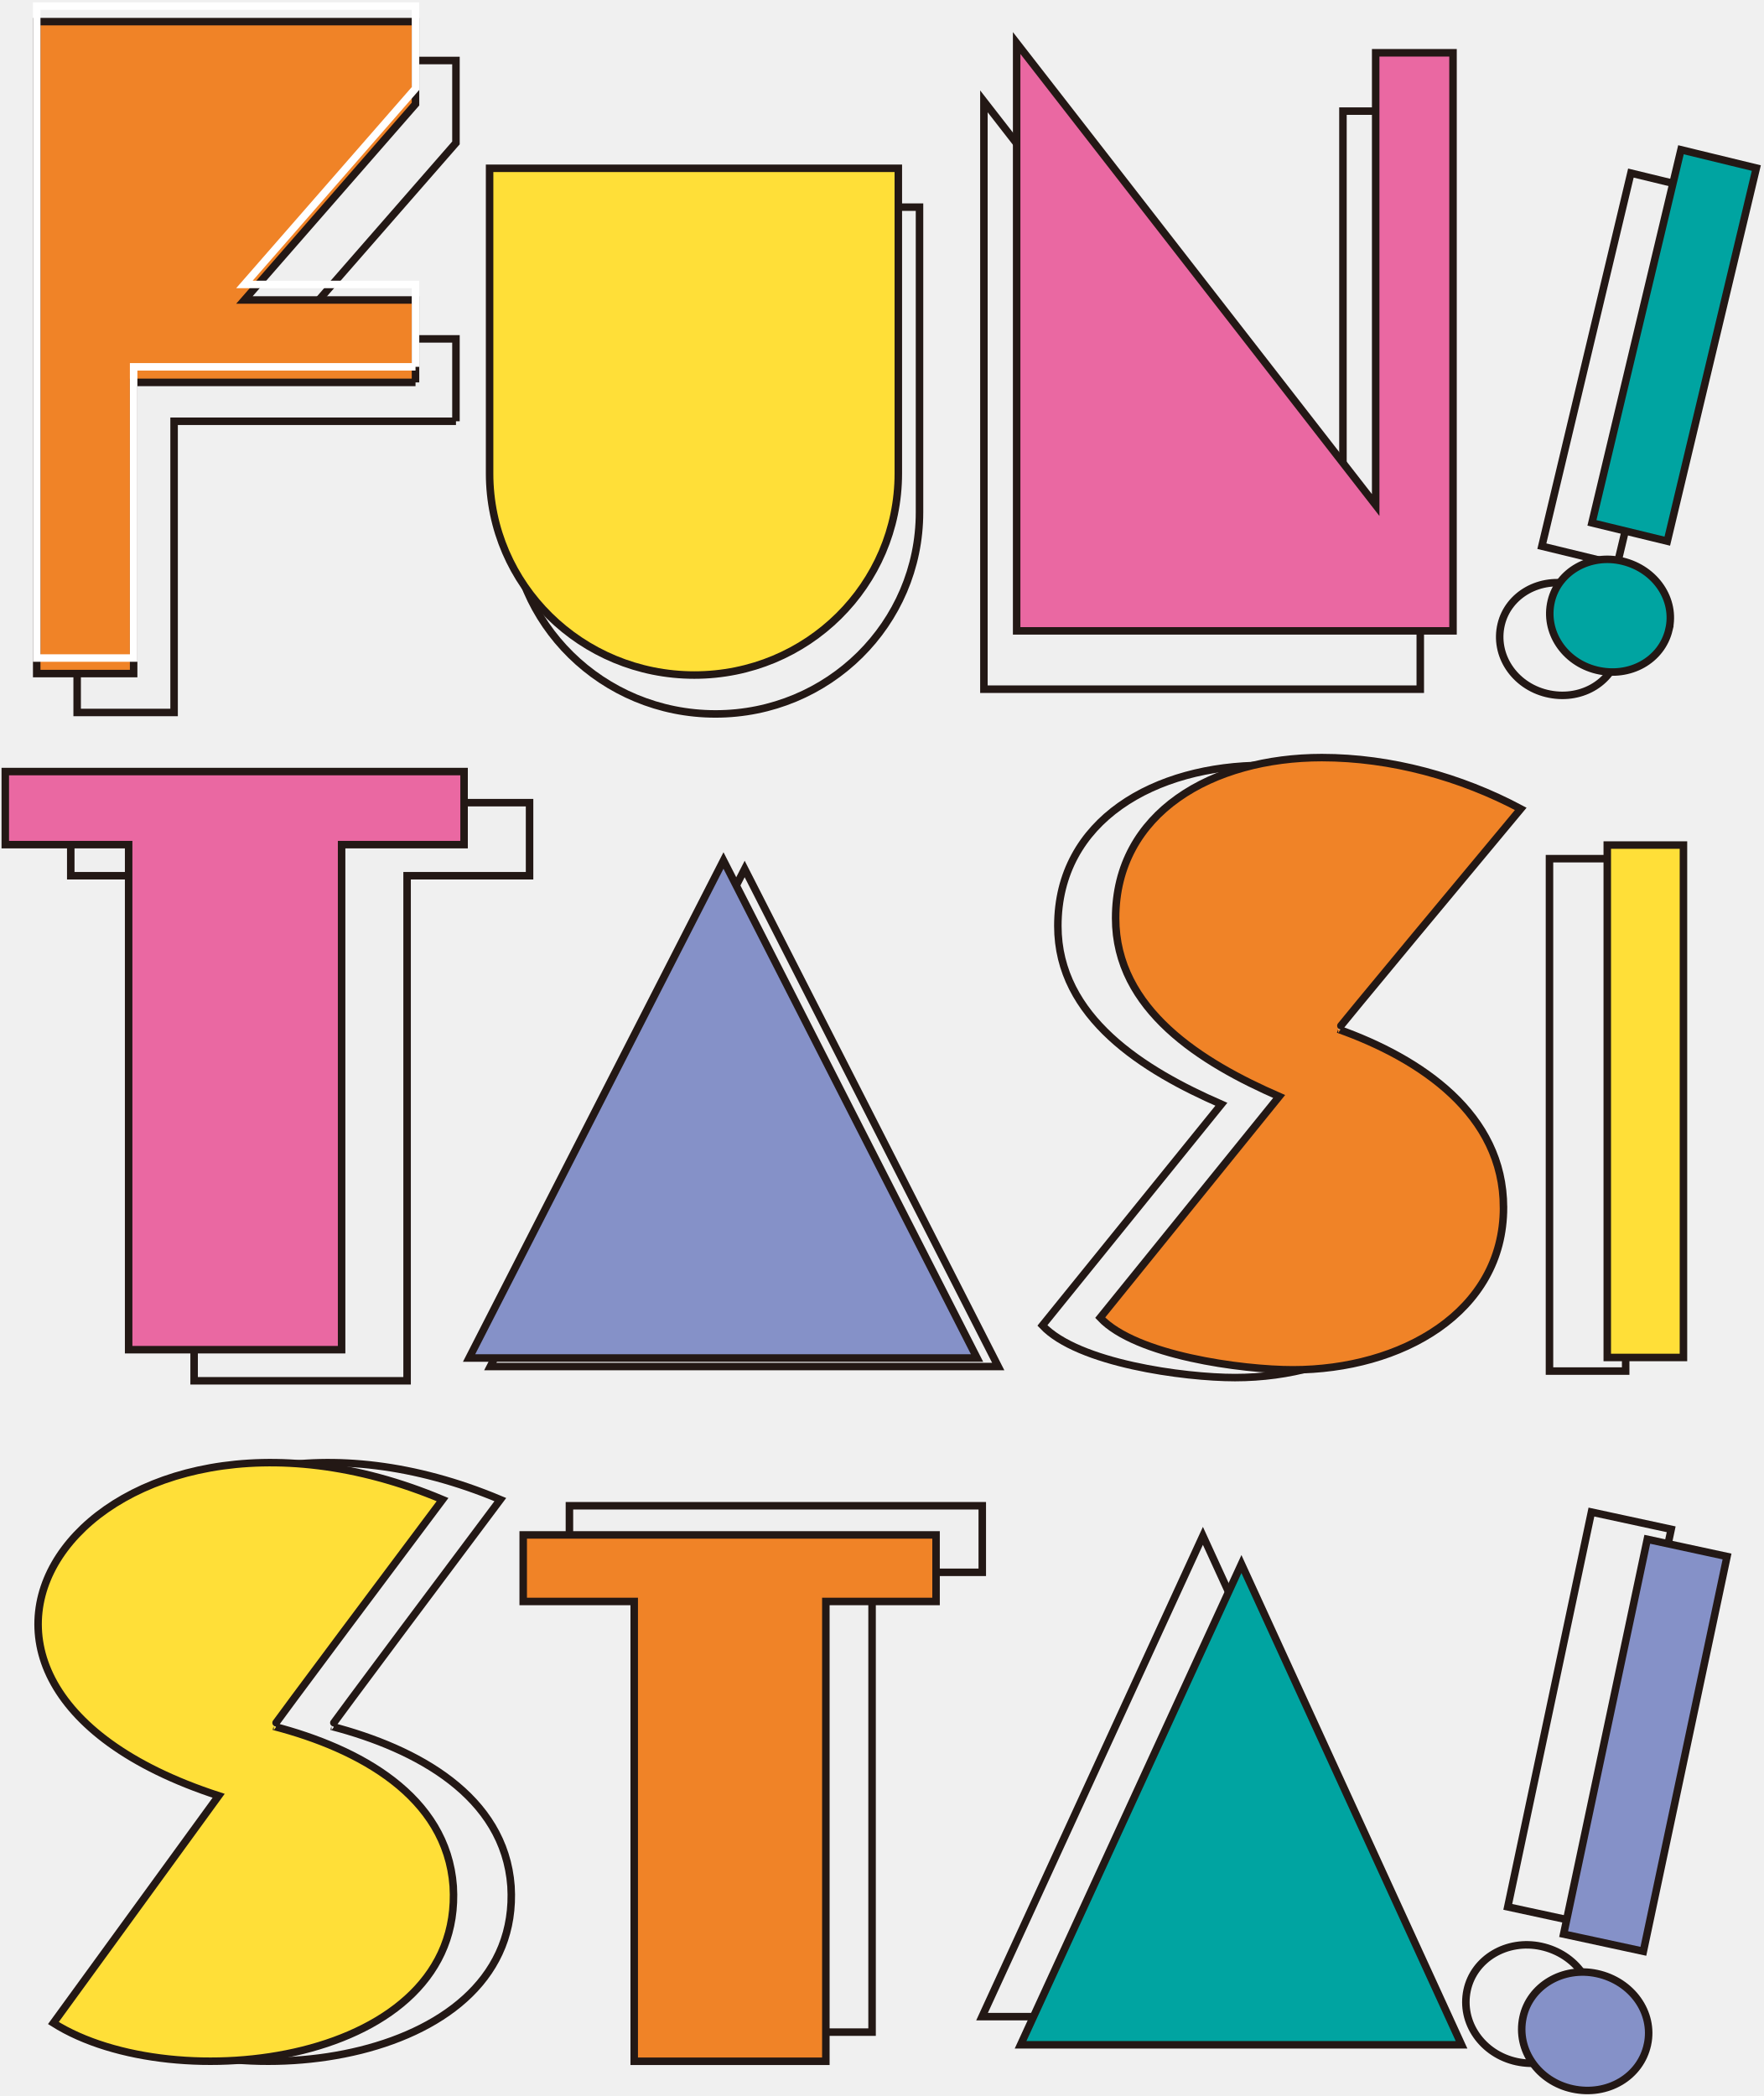
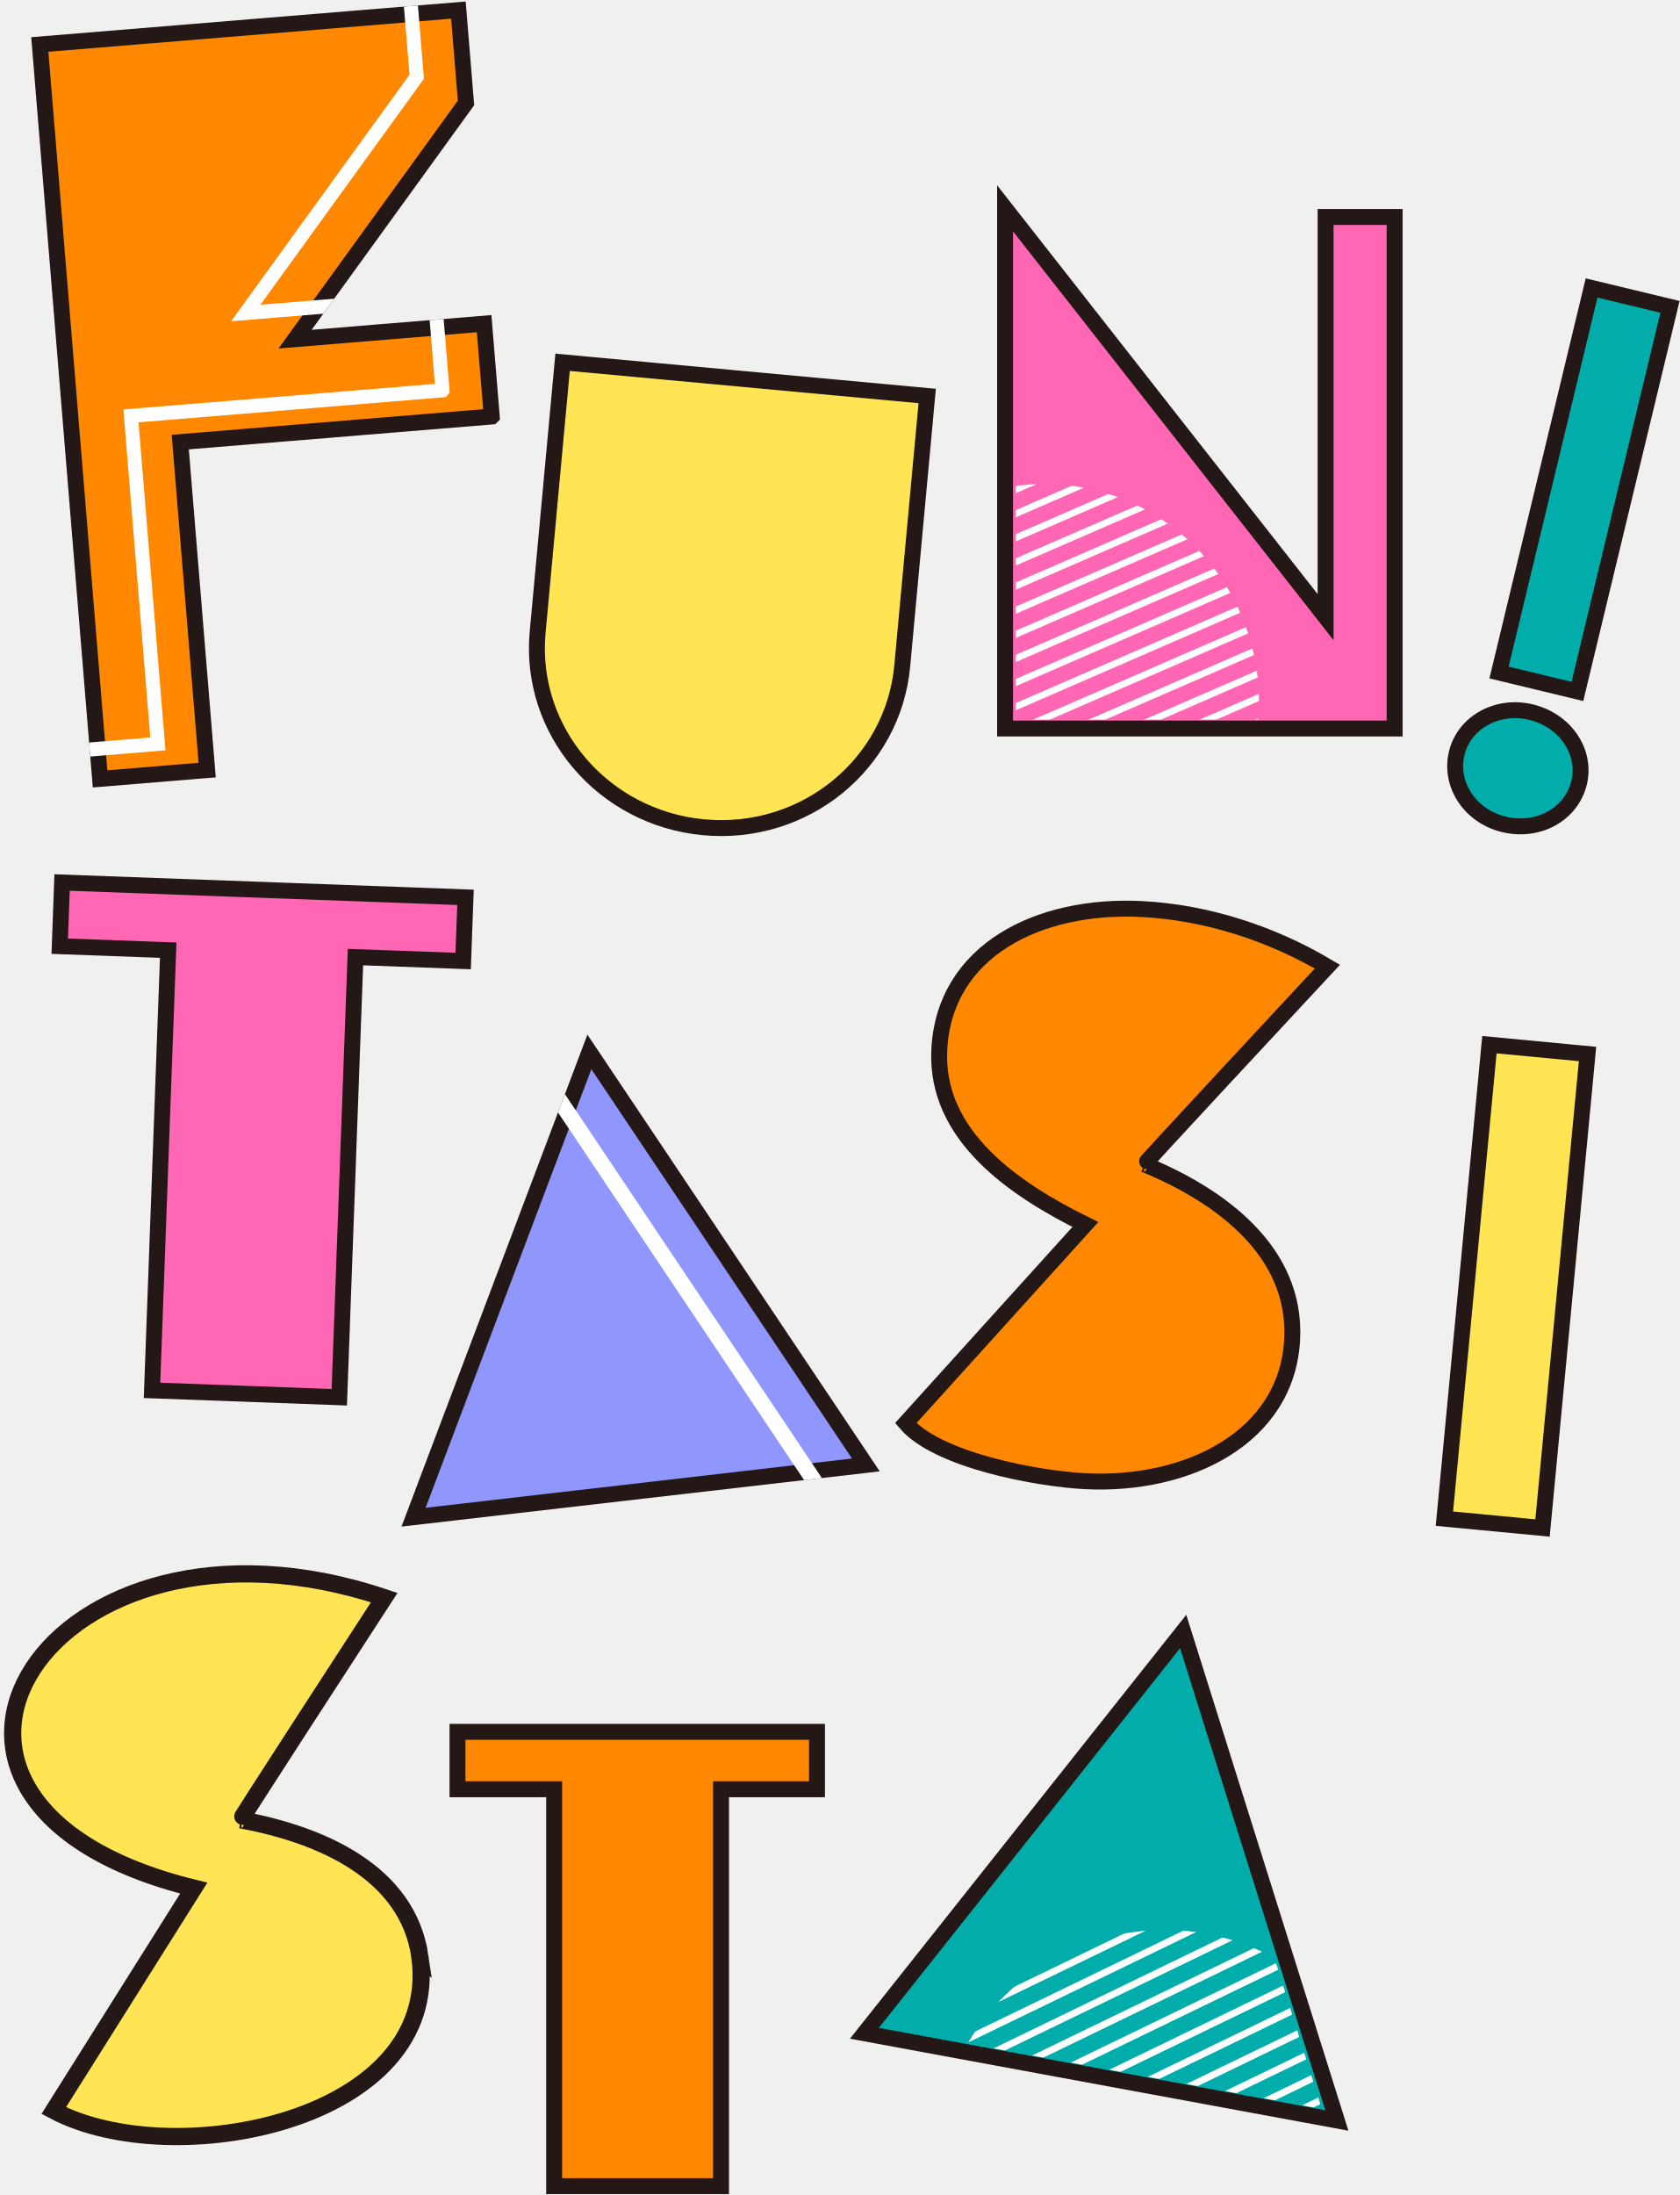
- <svg xmlns="http://www.w3.org/2000/svg" viewBox="0 0 334 397" fill="none">
-   <path d="M86.364 79.792H32.974V134.945H14.614V11.46H86.361V27.068L53.953 64.183H86.361V79.792H86.364Z" fill="#EFEFEF" stroke="#231815" stroke-width="1.42" stroke-miterlimit="10" />
-   <path d="M78.704 72.429H25.313V127.582H6.953V4.097H78.7V19.706L46.292 56.821H78.7V72.429H78.704Z" fill="#F08327" stroke="#231815" stroke-width="1.42" stroke-miterlimit="10" />
-   <path d="M78.704 69.484H25.313V124.637H6.953V1.152H78.7V16.761L46.292 53.876H78.7V69.484H78.704Z" stroke="white" stroke-width="1.42" stroke-miterlimit="10" />
-   <path d="M174.162 39.235V97.042C174.162 118.136 156.925 135.225 135.527 135.225C114.128 135.225 96.746 118.136 96.746 97.042V39.235H174.162Z" fill="#EFEFEF" stroke="#231815" stroke-width="1.42" stroke-miterlimit="10" />
-   <path d="M170.149 31.872V89.68C170.149 110.774 152.913 127.862 131.514 127.862C110.116 127.862 92.733 110.774 92.733 89.68V31.872H170.149Z" fill="#FFDF38" stroke="#231815" stroke-width="1.42" stroke-miterlimit="10" />
-   <path d="M269.01 21.042V130.538H186.36V19.194L254.364 106.702V21.042H269.01Z" fill="#EFEFEF" stroke="#231815" stroke-width="1.42" stroke-miterlimit="10" />
-   <path d="M275.212 9.998V119.495H192.562V8.15L260.565 95.658V9.998H275.212Z" fill="#EA68A2" stroke="#231815" stroke-width="1.42" stroke-miterlimit="10" />
-   <path d="M306.624 123.688C305.241 129.486 299.193 132.869 292.929 131.345C286.812 129.857 282.953 124.07 284.335 118.269C285.688 112.603 291.733 109.224 297.85 110.711C304.114 112.235 307.973 118.022 306.62 123.688H306.624ZM323.178 36.249L308.904 32.782L292.039 103.451L306.314 106.919L323.178 36.249Z" fill="#EFEFEF" stroke="#231815" stroke-width="1.42" stroke-miterlimit="10" />
-   <path d="M316.108 119.27C314.726 125.068 308.677 128.451 302.414 126.927C296.296 125.44 292.437 119.653 293.82 113.851C295.173 108.186 301.217 104.806 307.335 106.293C313.598 107.817 317.458 113.604 316.105 119.27H316.108ZM332.662 31.832L318.388 28.364L301.524 99.034L315.798 102.502L332.662 31.832Z" fill="#00A4A1" stroke="#231815" stroke-width="1.42" stroke-miterlimit="10" />
-   <path d="M100.303 152.03V165.871H77.106V261.534H36.768V165.871H13.403V152.03H100.303Z" fill="#EFEFEF" stroke="#231815" stroke-width="1.42" stroke-miterlimit="10" />
-   <path d="M141.046 164.594L189.074 258.832H92.861L141.046 164.594Z" fill="#EFEFEF" stroke="#231815" stroke-width="1.42" stroke-miterlimit="10" />
-   <path d="M273.833 230.184C273.833 250.096 254.39 260.926 233.918 260.926C224.284 260.926 204.155 258.217 197.442 251.049L231.335 209.156C216.711 202.784 200.364 192.749 200.364 175.388C200.364 155.317 218.775 144.965 239.419 144.965C252.493 144.965 265.742 148.628 277.098 154.68C242.344 196.411 242.516 196.411 242.516 196.411C258.172 201.985 273.829 212.499 273.829 230.18L273.833 230.184Z" fill="#EFEFEF" stroke="#231815" stroke-width="1.42" stroke-miterlimit="10" />
-   <path d="M307.915 259.693H293.484V162.639H307.915V259.693Z" fill="#EFEFEF" stroke="#231815" stroke-width="1.42" stroke-miterlimit="10" />
-   <path d="M96.79 357.269C98.844 391.052 44.023 397.682 21.056 383.178L52.355 340.136C-16.32 317.773 29.133 256.45 94.765 284.037C62.584 326.991 62.759 326.976 62.759 326.976C78.977 331.187 95.542 340.173 96.79 357.266V357.269Z" fill="#EFEFEF" stroke="#231815" stroke-width="1.42" stroke-miterlimit="10" />
-   <path d="M186.05 285.204V297.809H165.177V384.901H128.88V297.809H107.854V285.204H186.05Z" fill="#EFEFEF" stroke="#231815" stroke-width="1.42" stroke-miterlimit="10" />
-   <path d="M227.84 290.903L269.536 381.967H186.006L227.84 290.903Z" fill="#EFEFEF" stroke="#231815" stroke-width="1.42" stroke-miterlimit="10" />
-   <path d="M301.466 382.07C300.167 388.207 293.896 391.929 287.268 390.497C280.793 389.098 276.58 383.116 277.882 376.979C279.151 370.986 285.422 367.264 291.897 368.659C298.525 370.091 302.739 376.073 301.469 382.066L301.466 382.07ZM316.535 289.659L301.429 286.397L285.583 361.179L300.689 364.44L316.535 289.659Z" fill="#EFEFEF" stroke="#231815" stroke-width="1.42" stroke-miterlimit="10" />
-   <path d="M87.9 146.14V159.981H64.703V255.643H24.365V159.981H1V146.14H87.9Z" fill="#EA68A2" stroke="#231815" stroke-width="1.42" stroke-miterlimit="10" />
-   <path d="M137.033 162.982L185.061 257.219H88.848L137.033 162.982Z" fill="#8591C8" stroke="#231815" stroke-width="1.42" stroke-miterlimit="10" />
-   <path d="M284.777 228.711C284.777 248.623 265.333 259.454 244.861 259.454C235.227 259.454 215.098 256.744 208.386 249.577L242.279 207.684C227.654 201.311 211.308 191.276 211.308 173.915C211.308 153.845 229.719 143.493 250.362 143.493C263.436 143.493 276.685 147.156 288.041 153.208C253.288 194.939 253.459 194.939 253.459 194.939C269.116 200.512 284.773 211.026 284.773 228.707L284.777 228.711Z" fill="#F08327" stroke="#231815" stroke-width="1.42" stroke-miterlimit="10" />
-   <path d="M318.859 257.116H304.428V160.062H318.859V257.116Z" fill="#FFDF38" stroke="#231815" stroke-width="1.42" stroke-miterlimit="10" />
-   <path d="M85.846 357.269C87.9 391.052 33.08 397.682 10.113 383.178L41.411 340.136C-27.264 317.773 18.189 256.45 83.822 284.037C51.64 326.991 51.815 326.976 51.815 326.976C68.034 331.187 84.599 340.173 85.846 357.266V357.269Z" fill="#FFDF38" stroke="#231815" stroke-width="1.42" stroke-miterlimit="10" />
-   <path d="M177.295 290.726V303.331H156.422V390.423H120.125V303.331H99.099V290.726H177.295Z" fill="#F08327" stroke="#231815" stroke-width="1.42" stroke-miterlimit="10" />
-   <path d="M235.136 296.241L276.831 387.305H193.302L235.136 296.241Z" fill="#00A4A1" stroke="#231815" stroke-width="1.42" stroke-miterlimit="10" />
-   <path d="M312.044 387.224C310.746 393.361 304.475 397.082 297.847 395.65C291.372 394.252 287.159 388.269 288.461 382.133C289.73 376.14 296.001 372.418 302.476 373.813C309.104 375.245 313.318 381.227 312.048 387.22L312.044 387.224ZM327.114 294.812L312.008 291.551L296.162 366.333L311.267 369.594L327.114 294.812Z" fill="#8591C8" stroke="#231815" stroke-width="1.42" stroke-miterlimit="10" />
+ <svg xmlns="http://www.w3.org/2000/svg" width="633" height="827" viewBox="0 0 633 827" fill="none">
+   <path d="M185.321 156.922L67.933 166.56L78.079 290.139L37.717 293.453L14.999 16.758L172.758 3.805L175.629 38.777L111.202 127.791L182.458 121.941L185.329 156.913L185.321 156.922Z" fill="#FF8800" stroke="#231815" stroke-width="6" stroke-miterlimit="10" />
+   <mask id="mask0_972_12" style="mask-type:alpha" maskUnits="userSpaceOnUse" x="11" y="0" width="178" height="297">
+     <path d="M185.321 156.922L67.933 166.56L78.079 290.139L37.717 293.453L14.999 16.758L172.758 3.805L175.629 38.777L111.202 127.791L182.458 121.941L185.329 156.913L185.321 156.922Z" fill="#FF8800" stroke="#333333" stroke-width="6" stroke-miterlimit="10" />
+   </mask>
+   <g mask="url(#mask0_972_12)">
+     <path d="M166.742 147.062L49.354 156.701L59.5 280.279L19.138 283.593L-3.58 6.898L154.179 -6.055L157.05 28.917L92.623 117.931L163.878 112.081L166.75 147.053L166.742 147.062Z" stroke="white" stroke-width="5.3" stroke-miterlimit="10" />
+   </g>
+   <path d="M265.25 311.694C303.238 315.205 336.605 287.975 340.034 250.874L349.437 149.195L212.023 136.496L202.626 238.175C199.197 275.277 227.263 308.184 265.25 311.694Z" fill="#FFE553" stroke="#231815" stroke-width="6" stroke-miterlimit="10" />
+   <path d="M525.601 81.744V274.484H378.788V78.496L499.583 232.525V81.744H525.601Z" fill="#FF67B5" stroke="#231815" stroke-width="6" stroke-miterlimit="10" />
+   <mask id="mask1_972_12" style="mask-type:luminance" maskUnits="userSpaceOnUse" x="382" y="77" width="144" height="195">
+     <path d="M525.233 81.009V271.114H382.833V77.805L499.996 229.729V81.009H525.233Z" fill="white" />
+   </mask>
+   <g mask="url(#mask1_972_12)">
+     <mask id="mask2_972_12" style="mask-type:alpha" maskUnits="userSpaceOnUse" x="312" y="182" width="163" height="165">
+       <ellipse cx="80.948" cy="81.891" rx="80.948" ry="81.891" transform="matrix(0.917146 -0.398551 0.387418 0.921904 287.778 221.235)" fill="#D9D9D9" />
+     </mask>
+     <g mask="url(#mask2_972_12)">
+       <line y1="-1.246" x2="225.88" y2="-1.246" transform="matrix(0.917146 -0.398551 0.387418 0.921904 278.309 231.231)" stroke="white" stroke-width="2.492" />
+       <line y1="-1.246" x2="225.88" y2="-1.246" transform="matrix(0.917146 -0.398551 0.387418 0.921904 281.539 238.916)" stroke="white" stroke-width="2.492" />
+       <line y1="-1.246" x2="225.88" y2="-1.246" transform="matrix(0.917146 -0.398551 0.387418 0.921904 284.769 246.601)" stroke="white" stroke-width="2.492" />
+       <line y1="-1.246" x2="225.88" y2="-1.246" transform="matrix(0.917146 -0.398551 0.387418 0.921904 287.998 254.286)" stroke="white" stroke-width="2.492" />
+       <line y1="-1.246" x2="225.88" y2="-1.246" transform="matrix(0.917146 -0.398551 0.387418 0.921904 291.228 261.972)" stroke="white" stroke-width="2.492" />
+       <line y1="-1.246" x2="225.88" y2="-1.246" transform="matrix(0.917146 -0.398551 0.387418 0.921904 294.457 269.657)" stroke="white" stroke-width="2.492" />
+       <line y1="-1.246" x2="225.88" y2="-1.246" transform="matrix(0.917146 -0.398551 0.387418 0.921904 297.687 277.342)" stroke="white" stroke-width="2.492" />
+       <line y1="-1.246" x2="225.88" y2="-1.246" transform="matrix(0.917146 -0.398551 0.387418 0.921904 300.917 285.027)" stroke="white" stroke-width="2.492" />
+       <line y1="-1.246" x2="225.88" y2="-1.246" transform="matrix(0.917146 -0.398551 0.387418 0.921904 304.146 292.712)" stroke="white" stroke-width="2.492" />
+       <line y1="-1.246" x2="225.88" y2="-1.246" transform="matrix(0.917146 -0.398551 0.387418 0.921904 307.376 300.398)" stroke="white" stroke-width="2.492" />
+       <line y1="-1.246" x2="225.88" y2="-1.246" transform="matrix(0.917146 -0.398551 0.387418 0.921904 310.605 308.083)" stroke="white" stroke-width="2.492" />
+       <line y1="-1.246" x2="225.88" y2="-1.246" transform="matrix(0.917146 -0.398551 0.387418 0.921904 313.835 315.768)" stroke="white" stroke-width="2.492" />
+       <line y1="-1.246" x2="225.88" y2="-1.246" transform="matrix(0.917146 -0.398551 0.387418 0.921904 317.065 323.453)" stroke="white" stroke-width="2.492" />
+       <line y1="-1.246" x2="225.88" y2="-1.246" transform="matrix(0.917146 -0.398551 0.387418 0.921904 320.294 331.138)" stroke="white" stroke-width="2.492" />
+       <line y1="-1.246" x2="225.88" y2="-1.246" transform="matrix(0.917146 -0.398551 0.387418 0.921904 323.524 338.824)" stroke="white" stroke-width="2.492" />
+       <line y1="-1.246" x2="225.88" y2="-1.246" transform="matrix(0.917146 -0.398551 0.387418 0.921904 326.753 346.509)" stroke="white" stroke-width="2.492" />
+       <line y1="-1.246" x2="225.88" y2="-1.246" transform="matrix(0.917146 -0.398551 0.387418 0.921904 329.983 354.194)" stroke="white" stroke-width="2.492" />
+       <line y1="-1.246" x2="225.88" y2="-1.246" transform="matrix(0.917146 -0.398551 0.387418 0.921904 333.213 361.879)" stroke="white" stroke-width="2.492" />
+     </g>
+   </g>
+   <path d="M175.434 338.087L174.552 362.084L133.968 360.592L127.87 526.437L57.294 523.842L63.392 357.997L22.518 356.494L23.401 332.496L175.434 338.087Z" fill="#FF67B5" stroke="#231815" stroke-width="6" stroke-miterlimit="10" />
+   <path d="M222.128 396.322L326.324 551.938L155.86 571.624L222.128 396.322Z" fill="#8F96FC" stroke="#231815" stroke-width="6" stroke-miterlimit="10" />
+   <mask id="mask3_972_12" style="mask-type:alpha" maskUnits="userSpaceOnUse" x="151" y="389" width="181" height="187">
+     <path d="M222.128 396.322L326.324 551.938L155.86 571.624L222.128 396.322Z" fill="#8F96FC" stroke="#333333" stroke-width="6" stroke-miterlimit="10" />
+   </mask>
+   <g mask="url(#mask3_972_12)">
+     <path d="M206.207 407.632L310.403 563.247L139.939 582.933L206.207 407.632Z" stroke="white" stroke-width="6" stroke-miterlimit="10" />
+   </g>
+   <path d="M486.984 504.582C485.104 541.685 447.52 560.017 409.015 558.066C390.9 557.148 353.292 550.181 341.352 536.186L409.053 461.351C382.155 448.08 352.357 427.823 353.996 395.472C355.891 358.072 391.495 340.529 430.316 342.497C454.908 343.743 479.479 351.835 500.261 364.196C430.963 438.653 431.287 438.67 431.287 438.67C460.203 450.553 488.654 471.632 486.984 504.582Z" fill="#FF8800" stroke="#231815" stroke-width="6" stroke-miterlimit="10" />
+   <path d="M581.338 575.695L544.363 572.183L561.327 393.597L598.301 397.109L581.338 575.695Z" fill="#FFE553" stroke="#231815" stroke-width="6" stroke-miterlimit="10" />
+   <path d="M595.122 294.894C592.259 306.787 579.746 313.717 566.785 310.597C554.122 307.549 546.139 295.677 549.001 283.791C551.8 272.176 564.313 265.246 576.969 268.294C589.93 271.413 597.921 283.278 595.122 294.894ZM629.371 115.611L599.83 108.496L564.94 253.388L594.481 260.503L629.371 115.611Z" fill="#00ADAB" stroke="#231815" stroke-width="6" stroke-miterlimit="10" />
+   <path d="M158.247 737.147C166.549 799.379 65.063 818.958 20.256 795.186L73.017 711.376C-58.167 679.157 18.604 559.626 144.8 601.93C90.384 685.69 90.711 685.645 90.711 685.645C121.546 691.279 153.669 705.699 158.255 737.154L158.247 737.147Z" fill="#FFE553" stroke="#231815" stroke-width="6.482" stroke-miterlimit="10" />
+   <path d="M307.905 652.496V674.131H271.741V823.664H208.848V674.131H172.42V652.496H307.905Z" fill="#FF8800" stroke="#231815" stroke-width="6" stroke-miterlimit="10" />
+   <path d="M445.909 614.702L503.831 798.917L325.778 766.071L445.909 614.702Z" fill="#00ADAB" stroke="#231815" stroke-width="6" stroke-miterlimit="10" />
+   <mask id="mask4_972_12" style="mask-type:alpha" maskUnits="userSpaceOnUse" x="325" y="615" width="174" height="180">
+     <path d="M440.899 621.624L494.168 791.038L330.42 760.831L440.899 621.624Z" fill="#00ADAB" stroke="#333333" stroke-width="5.518" stroke-miterlimit="10" />
+   </mask>
+   <g mask="url(#mask4_972_12)">
+     <mask id="mask5_972_12" style="mask-type:alpha" maskUnits="userSpaceOnUse" x="353" y="727" width="172" height="173">
+       <circle cx="439.029" cy="813.105" r="85.945" transform="rotate(-25.8339 439.029 813.105)" fill="#D9D9D9" />
+     </mask>
+     <g mask="url(#mask5_972_12)">
+       <line x1="314.085" y1="782.969" x2="529.939" y2="678.464" stroke="white" stroke-width="2.573" />
+       <line x1="317.897" y1="790.844" x2="533.751" y2="686.338" stroke="white" stroke-width="2.573" />
+       <line x1="321.71" y1="798.718" x2="537.564" y2="694.213" stroke="white" stroke-width="2.573" />
+       <line x1="325.522" y1="806.593" x2="541.376" y2="702.087" stroke="white" stroke-width="2.573" />
+       <line x1="329.335" y1="814.467" x2="545.189" y2="709.962" stroke="white" stroke-width="2.573" />
+       <line x1="333.147" y1="822.342" x2="549.001" y2="717.836" stroke="white" stroke-width="2.573" />
+       <line x1="336.96" y1="830.216" x2="552.814" y2="725.711" stroke="white" stroke-width="2.573" />
+       <line x1="340.772" y1="838.091" x2="556.626" y2="733.585" stroke="white" stroke-width="2.573" />
+       <line x1="344.584" y1="845.965" x2="560.438" y2="741.46" stroke="white" stroke-width="2.573" />
+       <line x1="348.397" y1="853.84" x2="564.251" y2="749.334" stroke="white" stroke-width="2.573" />
+       <line x1="352.209" y1="861.714" x2="568.063" y2="757.209" stroke="white" stroke-width="2.573" />
+       <line x1="356.022" y1="869.589" x2="571.876" y2="765.083" stroke="white" stroke-width="2.573" />
+       <line x1="359.834" y1="877.463" x2="575.688" y2="772.958" stroke="white" stroke-width="2.573" />
+       <line x1="363.647" y1="885.338" x2="579.501" y2="780.832" stroke="white" stroke-width="2.573" />
+       <line x1="367.459" y1="893.212" x2="583.313" y2="788.707" stroke="white" stroke-width="2.573" />
+     </g>
+   </g>
</svg>
